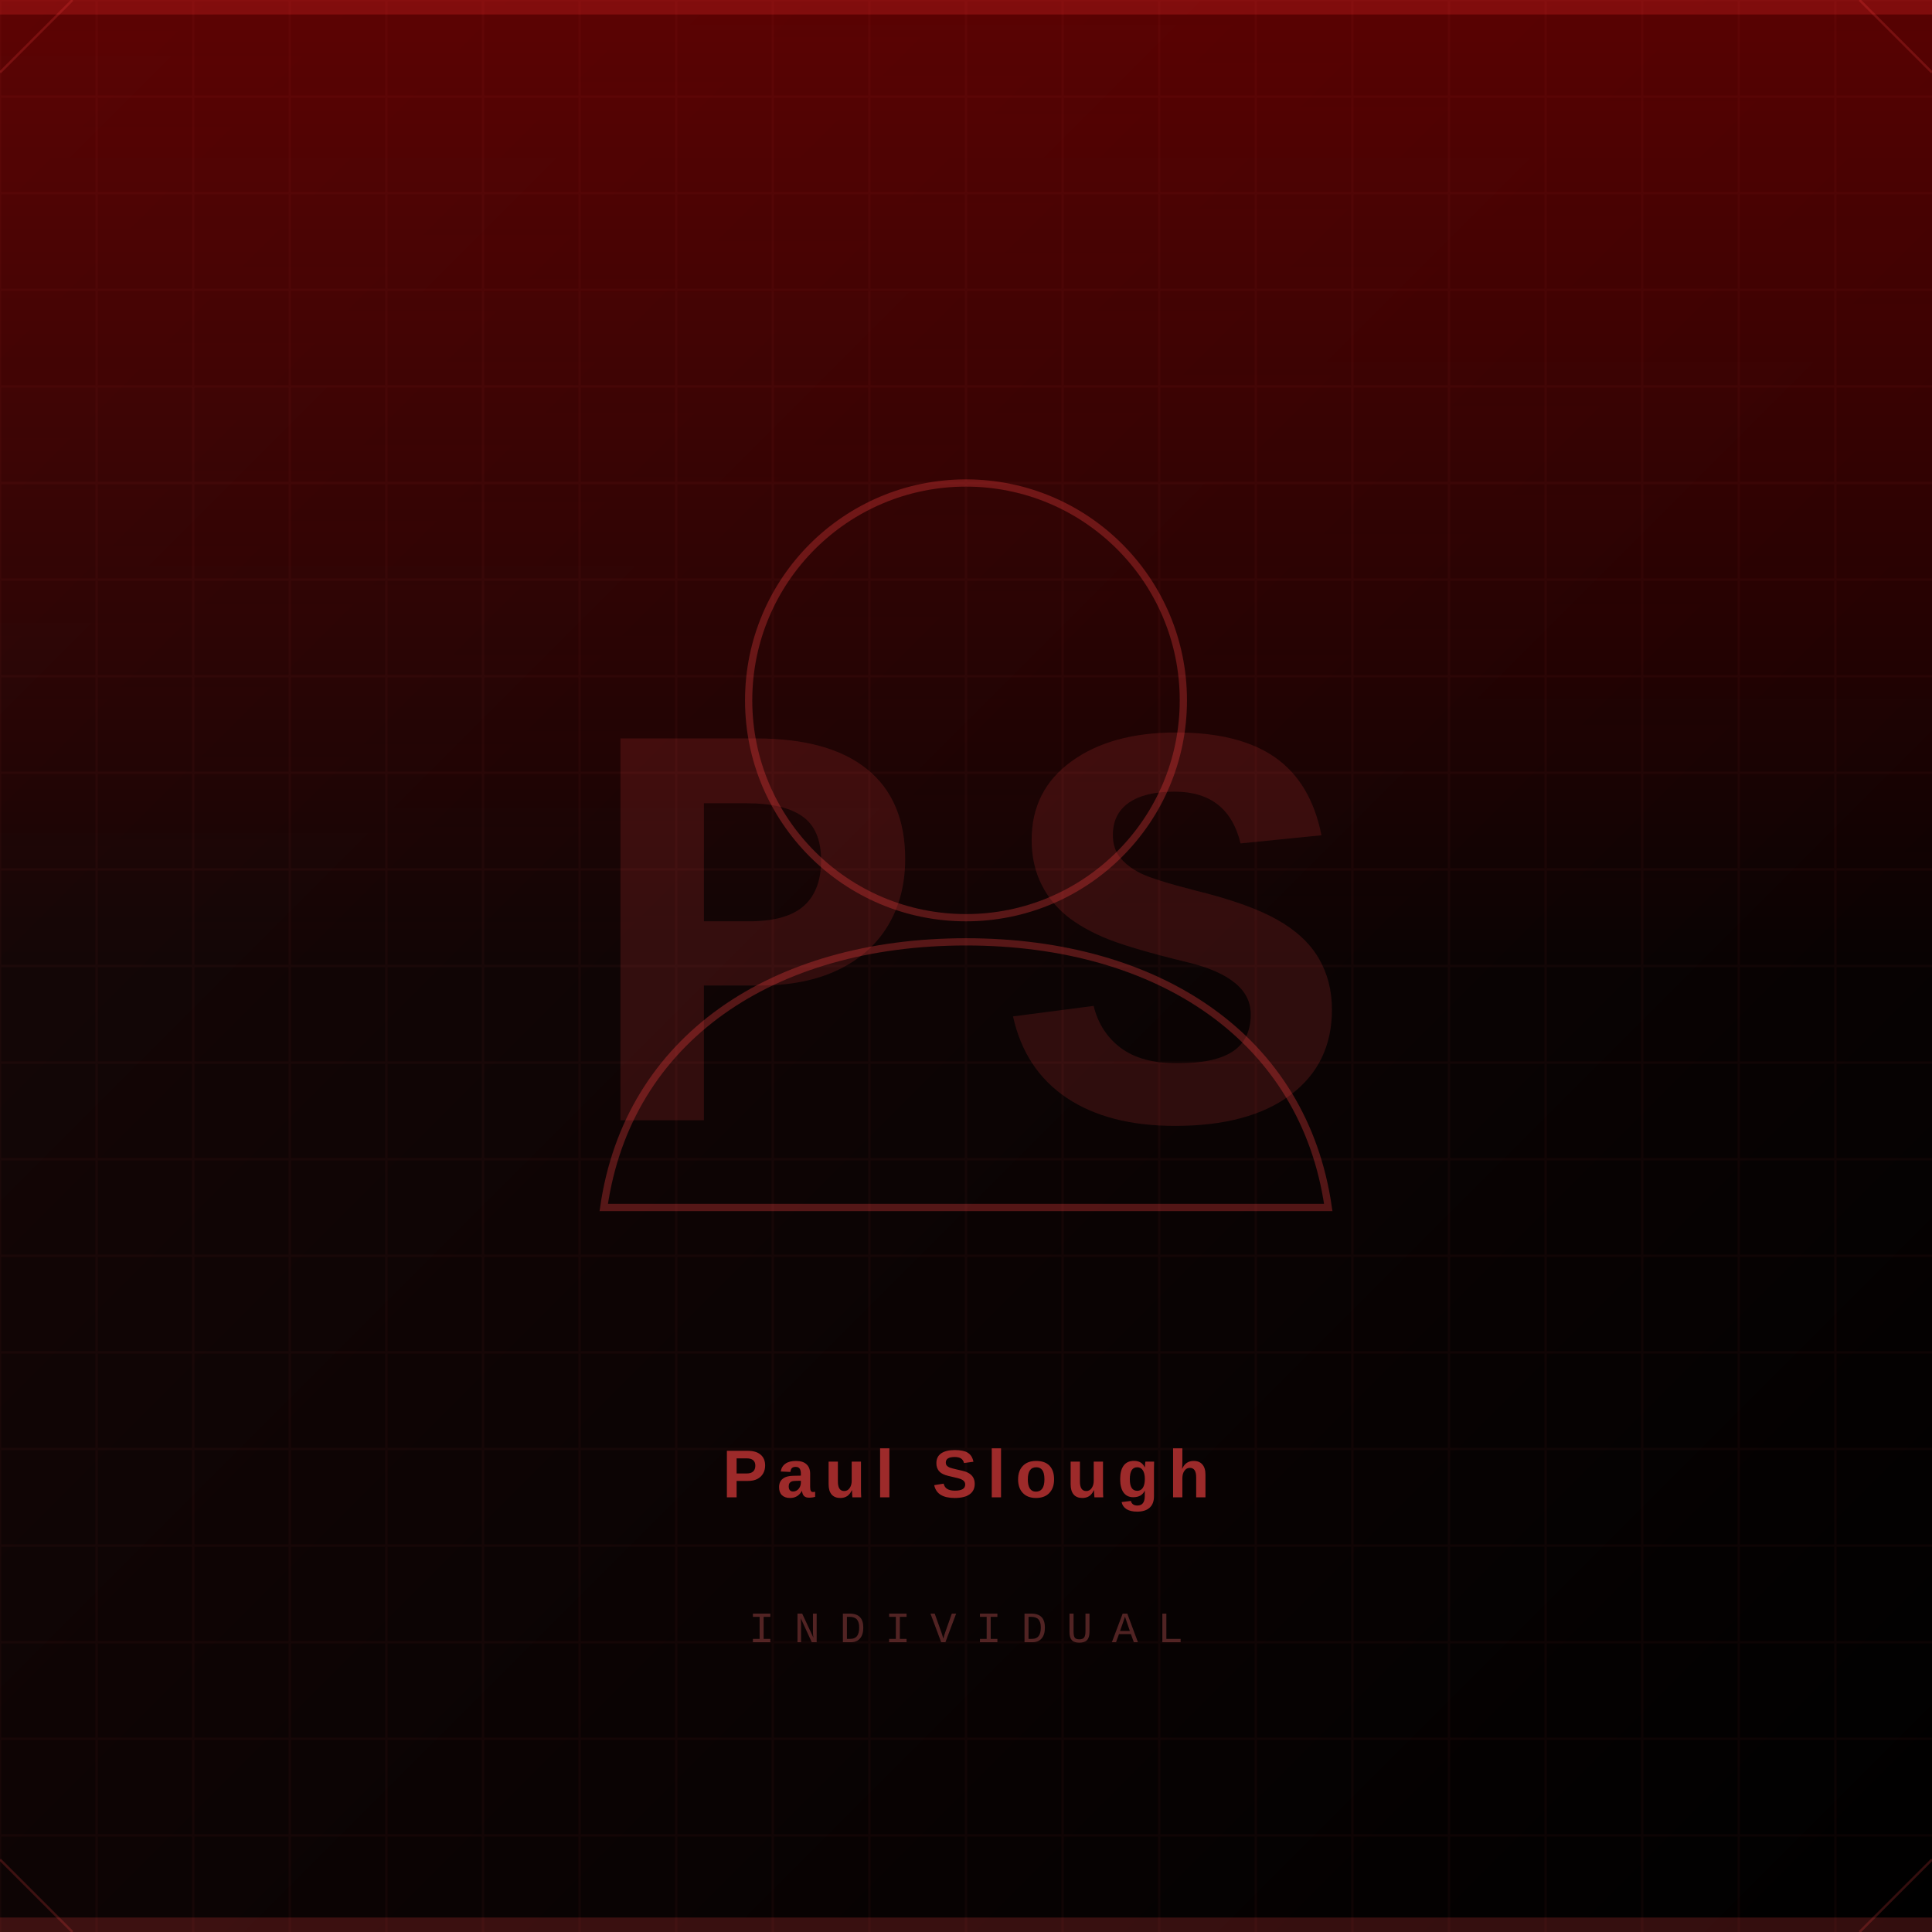
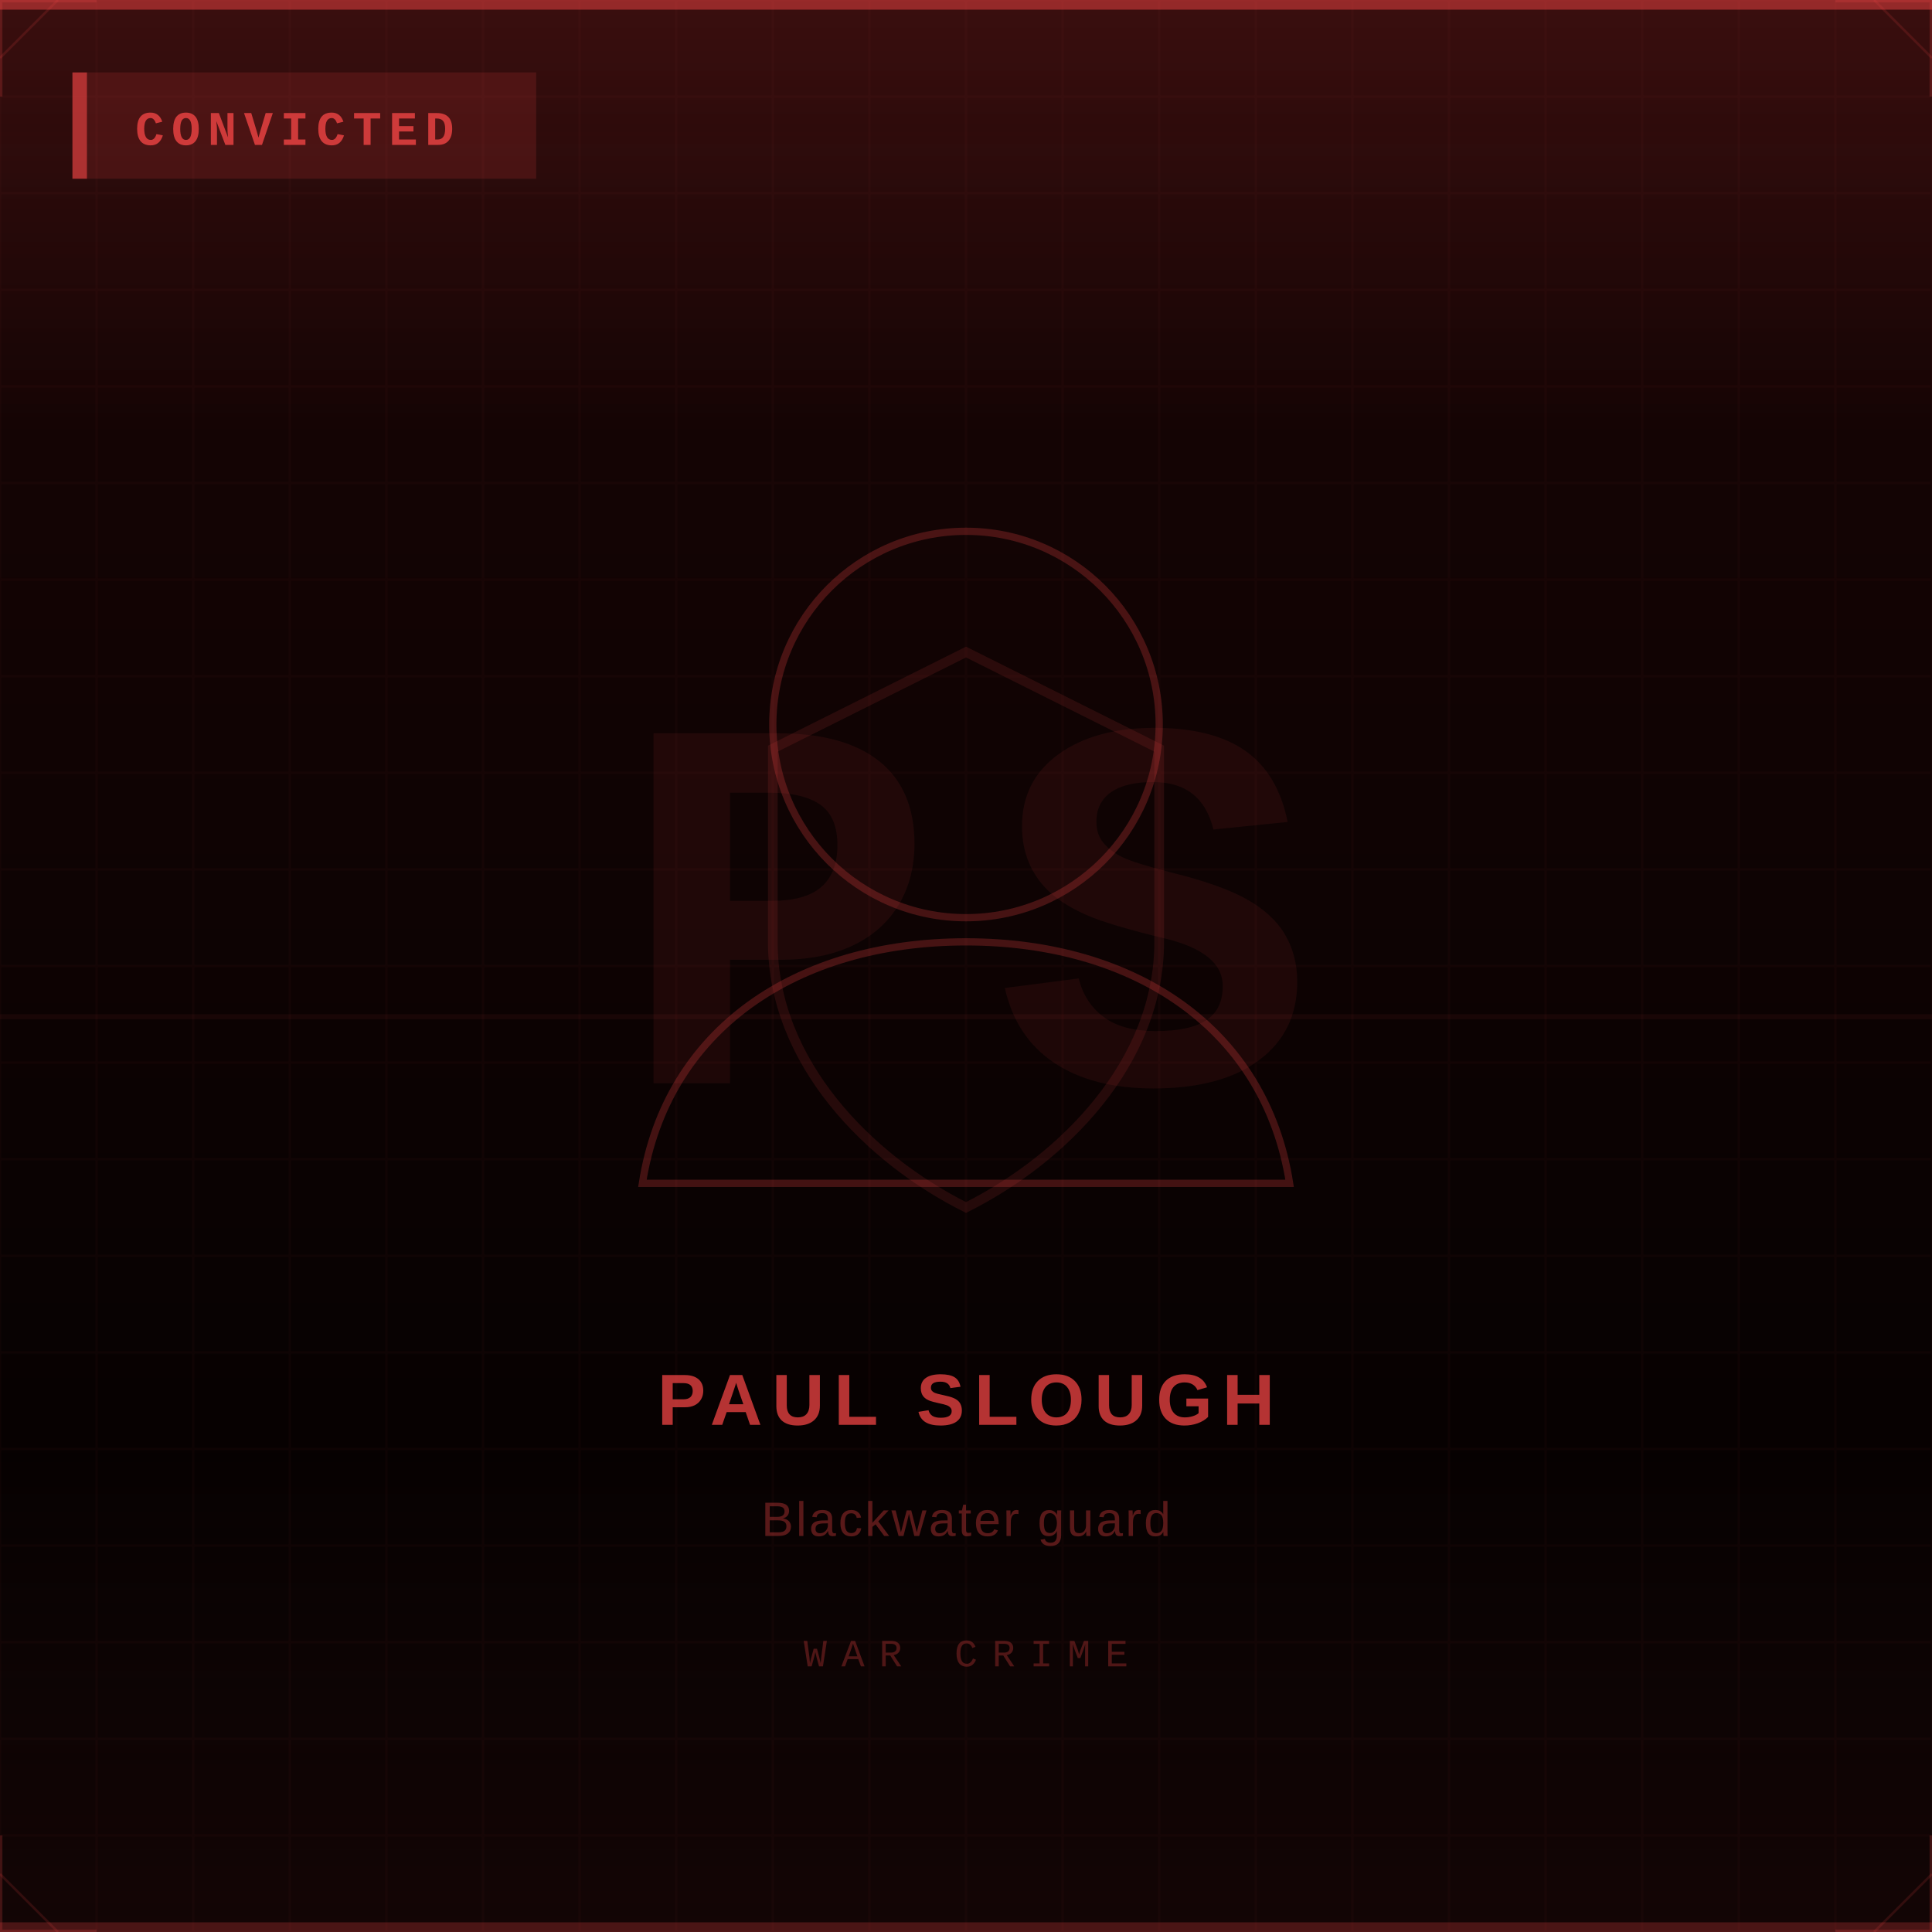
<svg xmlns="http://www.w3.org/2000/svg" width="400" height="400" viewBox="0 0 400 400">
  <defs>
-     <linearGradient id="bg" x1="0" y1="0" x2="1" y2="1">
-       <stop offset="0%" stop-color="#1a0808" />
+     <linearGradient id="bg" x1="0" y1="0" x2="0" y2="1">
+       <stop offset="0%" stop-color="#1a0505" />
      <stop offset="100%" stop-color="#000000" />
    </linearGradient>
-     <linearGradient id="accent" x1="0" y1="0" x2="0" y2="1">
-       <stop offset="0%" stop-color="#8b0000" stop-opacity="0.6" />
-       <stop offset="100%" stop-color="#8b0000" stop-opacity="0" />
+     <linearGradient id="glow" x1="0" y1="0" x2="0" y2="1">
+       <stop offset="0%" stop-color="#ef4444" stop-opacity="0.15" />
+       <stop offset="50%" stop-color="#ef4444" stop-opacity="0" />
+     </linearGradient>
+     <linearGradient id="bottomFade" x1="0" y1="0" x2="0" y2="1">
+       <stop offset="0%" stop-color="#ef4444" stop-opacity="0" />
+       <stop offset="100%" stop-color="#ef4444" stop-opacity="0.08" />
    </linearGradient>
  </defs>
  <rect width="400" height="400" fill="url(#bg)" />
-   <rect x="0" y="0" width="400" height="3" fill="#ff4444" opacity="0.4" />
-   <rect x="0" y="397" width="400" height="3" fill="#ff4444" opacity="0.2" />
-   <rect width="400" height="200" fill="url(#accent)" />
-   <g opacity="0.04" stroke="#ff4444" stroke-width="0.5">
+   <rect width="400" height="180" fill="url(#glow)" />
+   <rect y="300" width="400" height="100" fill="url(#bottomFade)" />
+   <g opacity="0.035" stroke="#ef4444" stroke-width="0.5">
    <line x1="0" y1="0" x2="0" y2="400" />
    <line x1="20" y1="0" x2="20" y2="400" />
    <line x1="40" y1="0" x2="40" y2="400" />
    <line x1="60" y1="0" x2="60" y2="400" />
    <line x1="80" y1="0" x2="80" y2="400" />
    <line x1="100" y1="0" x2="100" y2="400" />
    <line x1="120" y1="0" x2="120" y2="400" />
    <line x1="140" y1="0" x2="140" y2="400" />
    <line x1="160" y1="0" x2="160" y2="400" />
    <line x1="180" y1="0" x2="180" y2="400" />
    <line x1="200" y1="0" x2="200" y2="400" />
    <line x1="220" y1="0" x2="220" y2="400" />
    <line x1="240" y1="0" x2="240" y2="400" />
    <line x1="260" y1="0" x2="260" y2="400" />
    <line x1="280" y1="0" x2="280" y2="400" />
    <line x1="300" y1="0" x2="300" y2="400" />
    <line x1="320" y1="0" x2="320" y2="400" />
    <line x1="340" y1="0" x2="340" y2="400" />
    <line x1="360" y1="0" x2="360" y2="400" />
    <line x1="380" y1="0" x2="380" y2="400" />
+     <line x1="400" y1="0" x2="400" y2="400" />
    <line x1="0" y1="0" x2="400" y2="0" />
    <line x1="0" y1="20" x2="400" y2="20" />
    <line x1="0" y1="40" x2="400" y2="40" />
    <line x1="0" y1="60" x2="400" y2="60" />
    <line x1="0" y1="80" x2="400" y2="80" />
    <line x1="0" y1="100" x2="400" y2="100" />
    <line x1="0" y1="120" x2="400" y2="120" />
    <line x1="0" y1="140" x2="400" y2="140" />
    <line x1="0" y1="160" x2="400" y2="160" />
    <line x1="0" y1="180" x2="400" y2="180" />
    <line x1="0" y1="200" x2="400" y2="200" />
    <line x1="0" y1="220" x2="400" y2="220" />
    <line x1="0" y1="240" x2="400" y2="240" />
    <line x1="0" y1="260" x2="400" y2="260" />
    <line x1="0" y1="280" x2="400" y2="280" />
    <line x1="0" y1="300" x2="400" y2="300" />
    <line x1="0" y1="320" x2="400" y2="320" />
    <line x1="0" y1="340" x2="400" y2="340" />
    <line x1="0" y1="360" x2="400" y2="360" />
    <line x1="0" y1="380" x2="400" y2="380" />
+     <line x1="0" y1="400" x2="400" y2="400" />
  </g>
-   <text x="200" y="200" font-family="'Courier New',monospace" font-size="120" font-weight="900" fill="#ff4444" opacity="0.15" text-anchor="middle" dominant-baseline="central" letter-spacing="15">PS</text>
-   <circle cx="200" cy="145" r="45" fill="none" stroke="#ff4444" stroke-width="1.5" opacity="0.3" />
-   <path d="M200 195 C160 195 130 215 125 250 L275 250 C270 215 240 195 200 195Z" fill="none" stroke="#ff4444" stroke-width="1.5" opacity="0.3" />
-   <text x="200" y="310" font-family="'Helvetica Neue',Arial,sans-serif" font-size="14" font-weight="700" fill="#ff4444" opacity="0.6" text-anchor="middle" letter-spacing="2" text-transform="uppercase">Paul Slough</text>
-   <text x="200" y="340" font-family="'Courier New',monospace" font-size="9" fill="#994444" opacity="0.5" text-anchor="middle" letter-spacing="4" text-transform="uppercase">INDIVIDUAL</text>
-   <line x1="0" y1="15" x2="15" y2="0" stroke="#ff4444" stroke-width="0.5" opacity="0.2" />
-   <line x1="385" y1="0" x2="400" y2="15" stroke="#ff4444" stroke-width="0.5" opacity="0.2" />
-   <line x1="0" y1="385" x2="15" y2="400" stroke="#ff4444" stroke-width="0.5" opacity="0.2" />
-   <line x1="385" y1="400" x2="400" y2="385" stroke="#ff4444" stroke-width="0.5" opacity="0.2" />
+   <rect x="0" y="210" width="400" height="1" fill="#ef4444" opacity="0.06" />
+   <rect x="0" y="0" width="400" height="2" fill="#ef4444" opacity="0.5" />
+   <path d="M200 135 L240 155 L240 195 C240 220 220 240 200 250 C180 240 160 220 160 195 L160 155 Z" fill="none" stroke="#ef4444" stroke-width="2" opacity="0.12" />
+   <text x="200" y="195" font-family="'Courier New',monospace" font-size="110" font-weight="900" fill="#ef4444" opacity="0.08" text-anchor="middle" dominant-baseline="central" letter-spacing="12">PS</text>
+   <circle cx="200" cy="150" r="40" fill="none" stroke="#ef4444" stroke-width="1.5" opacity="0.25" />
+   <path d="M200 195 C165 195 138 213 133 245 L267 245 C262 213 235 195 200 195Z" fill="none" stroke="#ef4444" stroke-width="1.5" opacity="0.25" />
+   <rect x="15" y="15" width="96" height="22" fill="#ef4444" opacity="0.15" />
+   <rect x="15" y="15" width="3" height="22" fill="#ef4444" opacity="0.6" />
+   <text x="28" y="30" font-family="'Courier New',monospace" font-size="10" font-weight="700" fill="#ef4444" opacity="0.8" letter-spacing="1.5">CONVICTED</text>
+   <text x="200" y="295" font-family="'Helvetica Neue',Arial,sans-serif" font-size="15" font-weight="700" fill="#ef4444" opacity="0.75" text-anchor="middle" letter-spacing="2">PAUL SLOUGH</text>
+   <text x="200" y="318" font-family="'Helvetica Neue',Arial,sans-serif" font-size="10" fill="#ef4444" opacity="0.35" text-anchor="middle" letter-spacing="0.5">Blackwater guard</text>
+   <text x="200" y="345" font-family="'Courier New',monospace" font-size="8" fill="#ef4444" opacity="0.3" text-anchor="middle" letter-spacing="3">WAR CRIME</text>
+   <polyline points="0,20 0,0 20,0" fill="none" stroke="#ef4444" stroke-width="1" opacity="0.2" />
+   <polyline points="380,0 400,0 400,20" fill="none" stroke="#ef4444" stroke-width="1" opacity="0.2" />
+   <polyline points="0,380 0,400 20,400" fill="none" stroke="#ef4444" stroke-width="1" opacity="0.2" />
+   <polyline points="380,400 400,400 400,380" fill="none" stroke="#ef4444" stroke-width="1" opacity="0.2" />
+   <rect x="0" y="398" width="400" height="2" fill="#ef4444" opacity="0.25" />
+   <line x1="0" y1="12" x2="12" y2="0" stroke="#ef4444" stroke-width="0.5" opacity="0.15" />
+   <line x1="388" y1="0" x2="400" y2="12" stroke="#ef4444" stroke-width="0.5" opacity="0.15" />
+   <line x1="0" y1="388" x2="12" y2="400" stroke="#ef4444" stroke-width="0.5" opacity="0.15" />
+   <line x1="388" y1="400" x2="400" y2="388" stroke="#ef4444" stroke-width="0.5" opacity="0.15" />
</svg>
